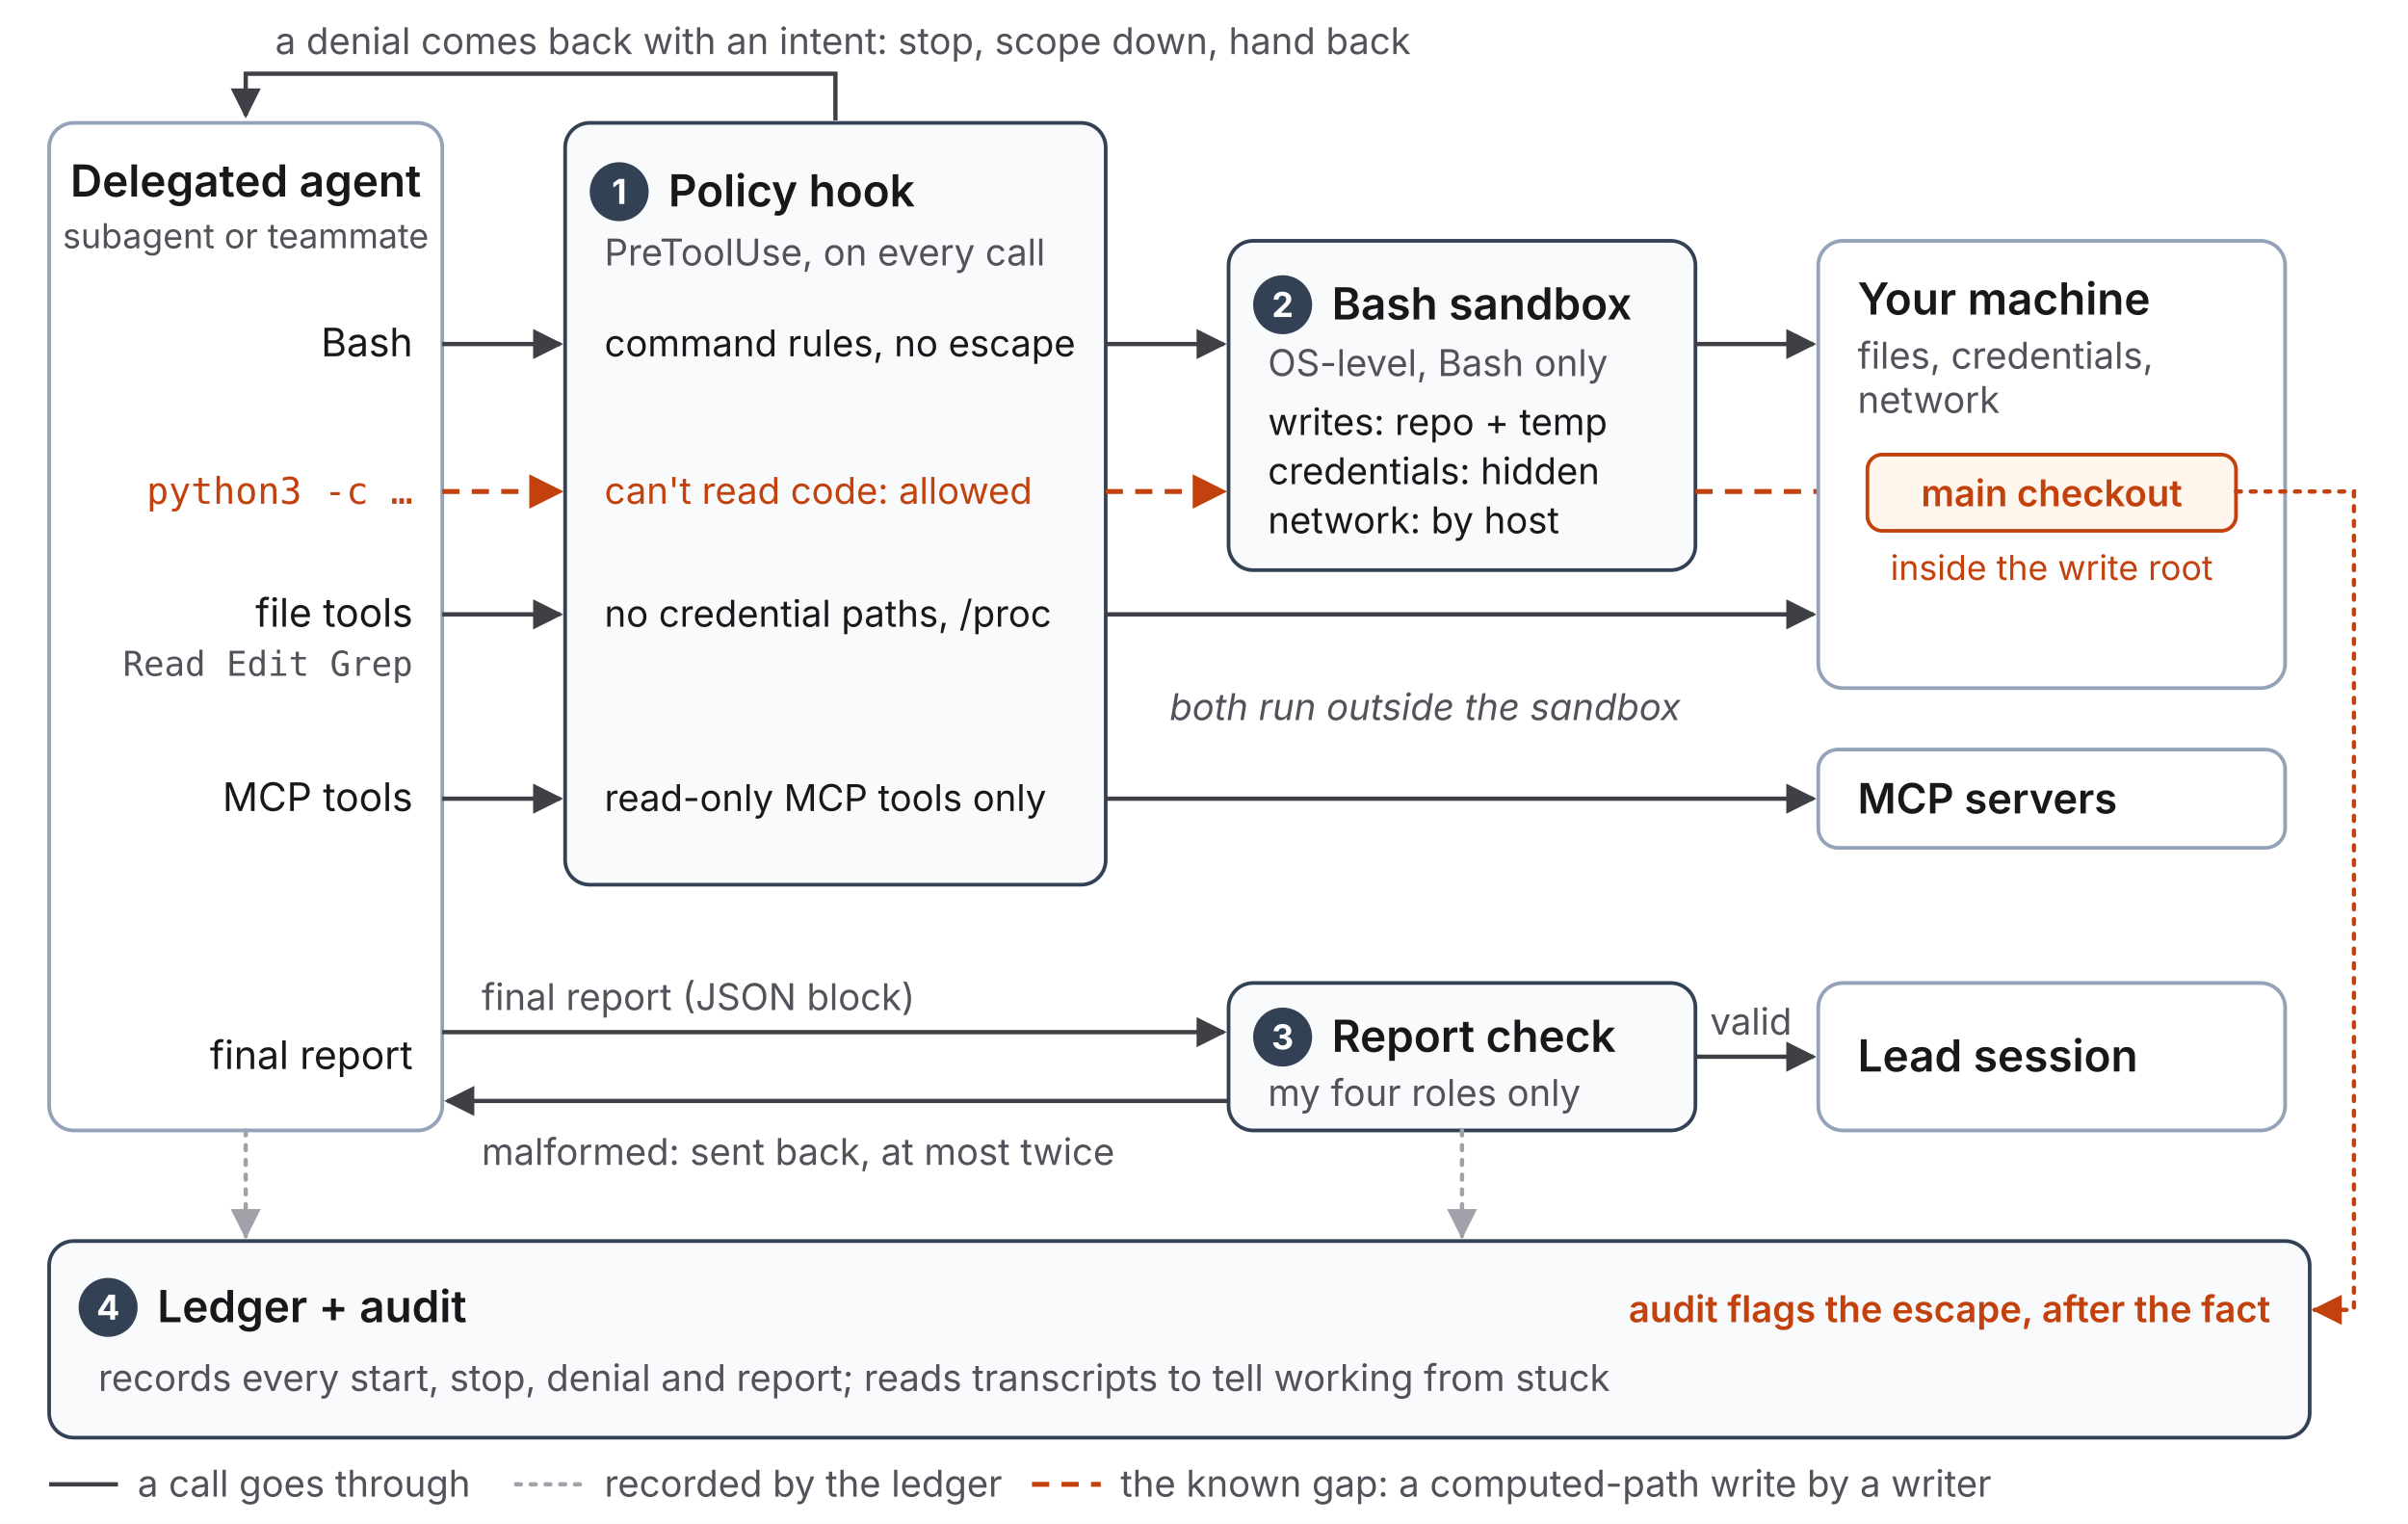
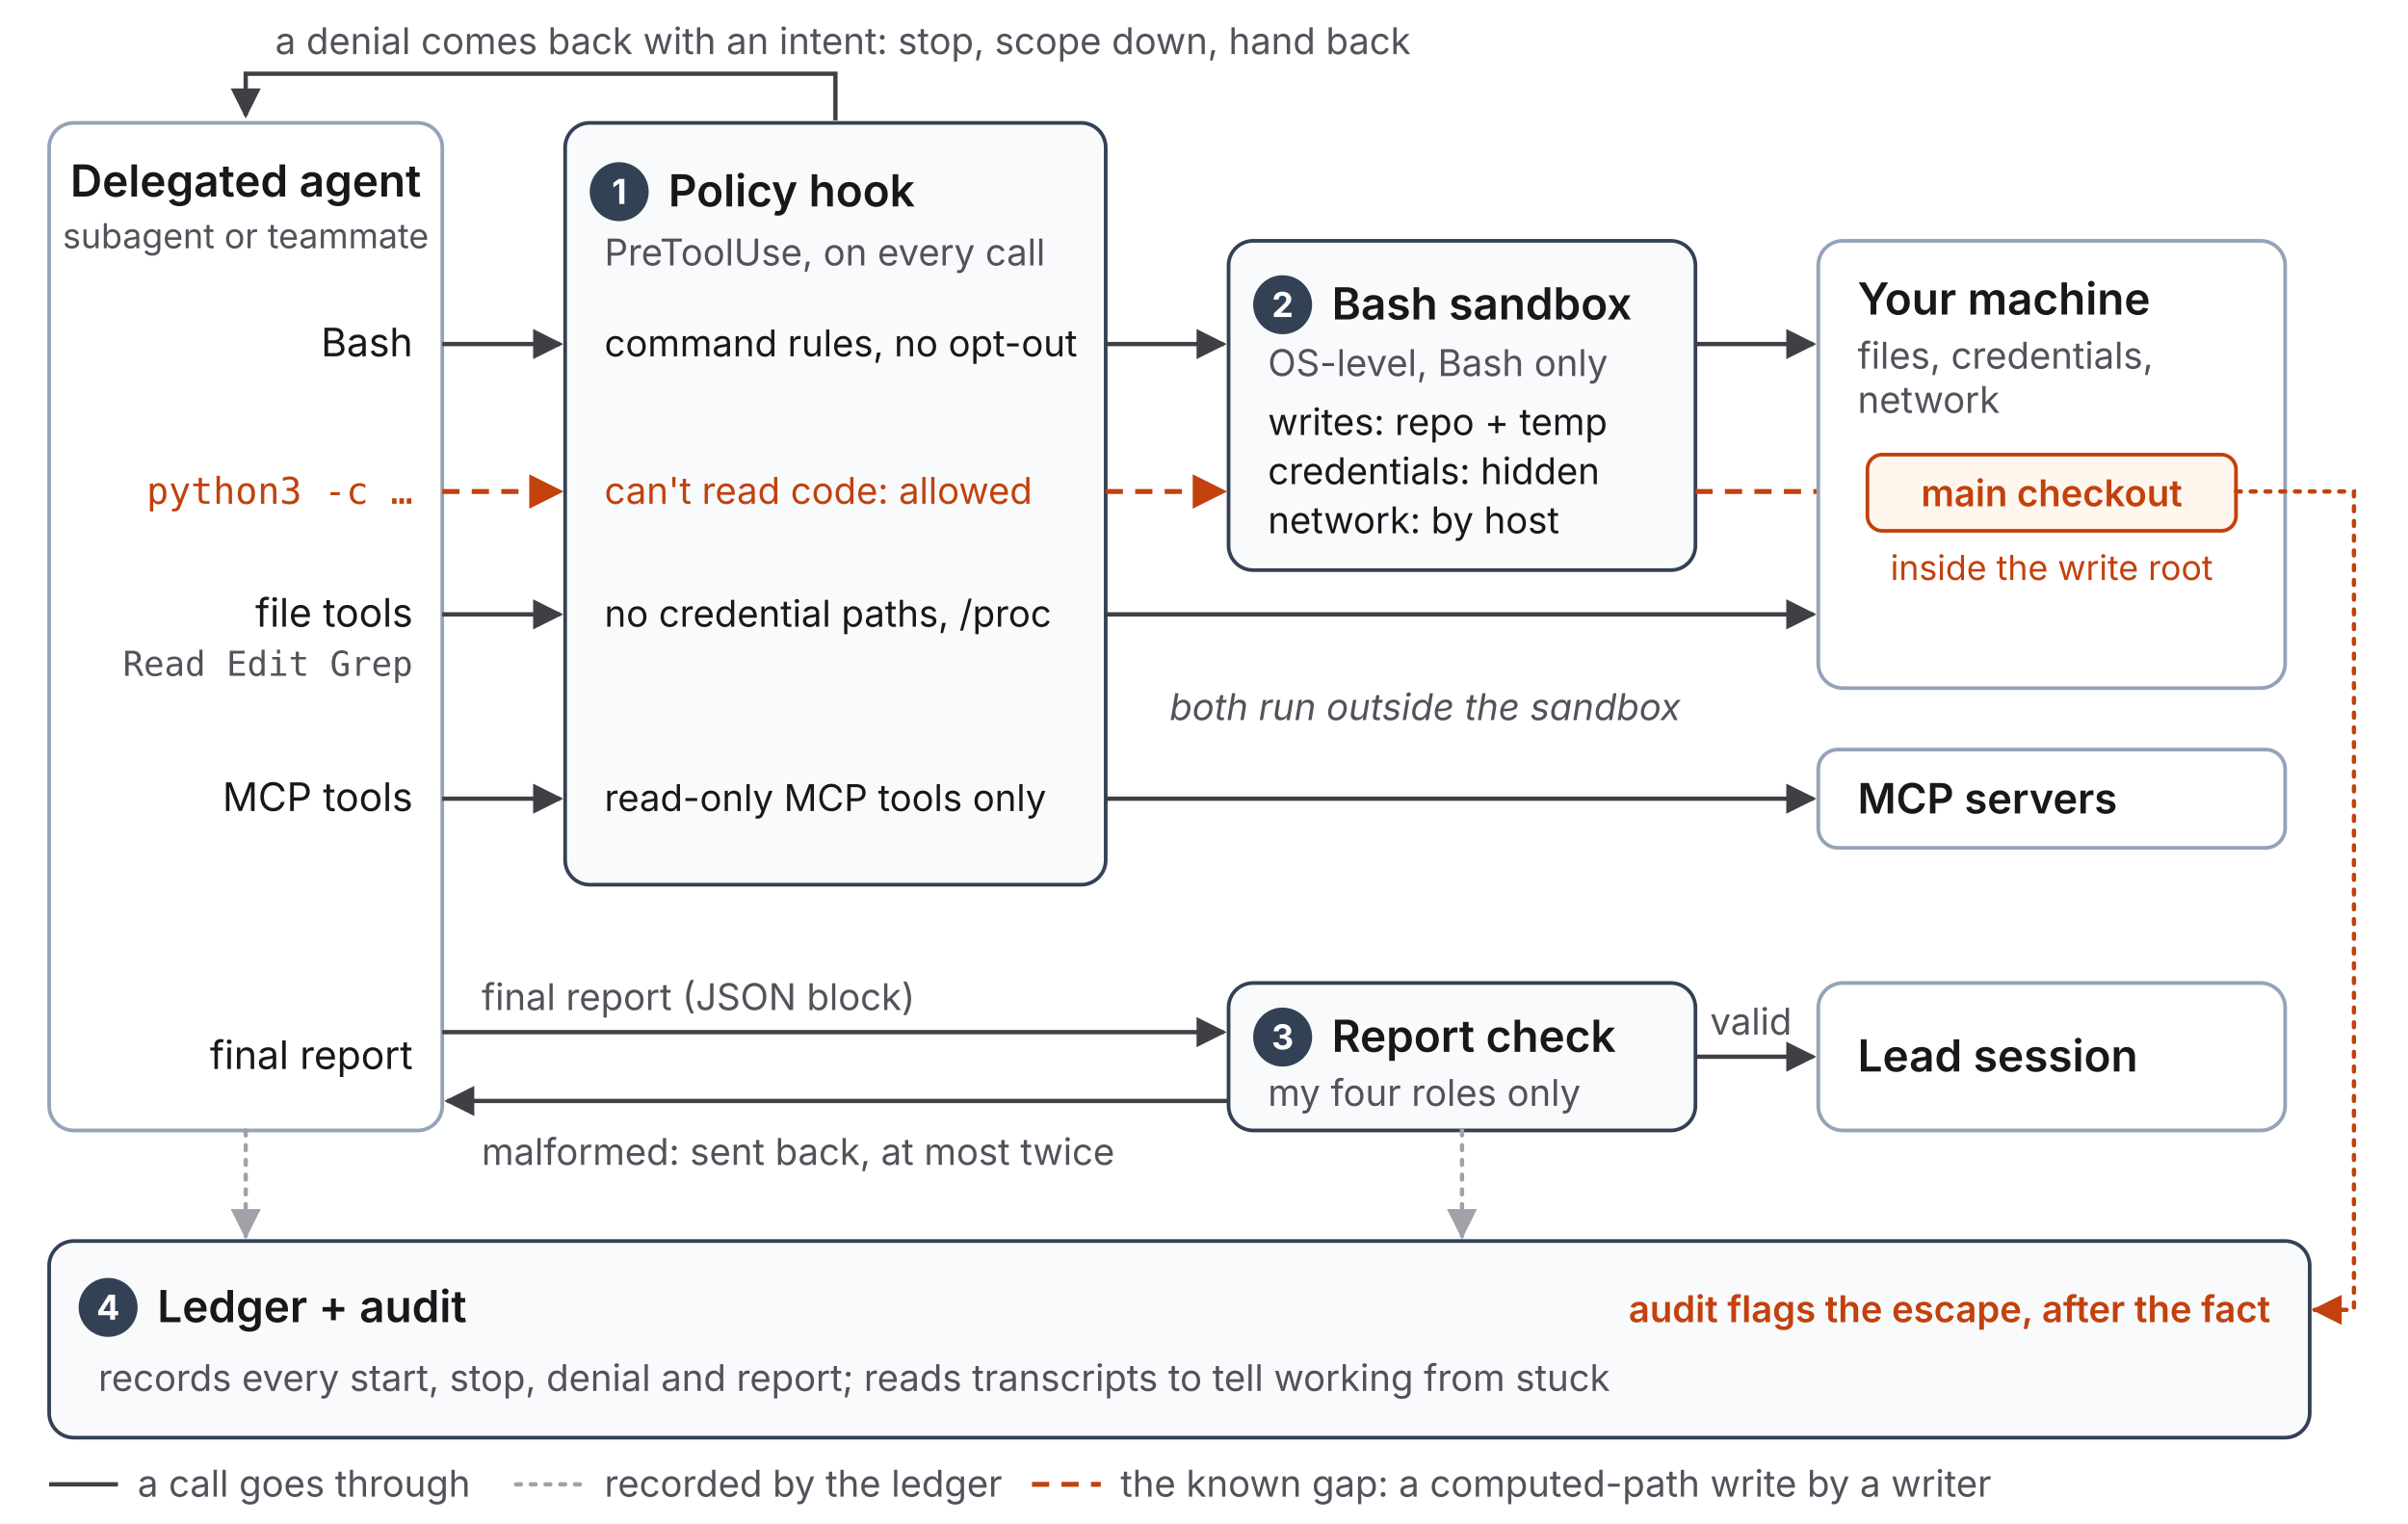
<svg xmlns="http://www.w3.org/2000/svg" viewBox="0 0 980 620" width="980" height="620" role="img" aria-label="Every tool call a delegated agent makes passes the policy hook. Only Bash also enters the OS sandbox; file and MCP tools run outside it. The final report of each of the four roles passes the report check on its way to the lead. The ledger records starts, stops and denials, and only its audit flags the known write escape: a computed-path write into the main checkout.">
  <defs>
    <marker id="arrow" viewBox="0 0 10 10" refX="9" refY="5" markerWidth="7" markerHeight="7" orient="auto-start-reverse">
      <path d="M0,0 L10,5 L0,10 z" fill="#3f3f46" />
    </marker>
    <marker id="arrow-accent" viewBox="0 0 10 10" refX="9" refY="5" markerWidth="7" markerHeight="7" orient="auto-start-reverse">
      <path d="M0,0 L10,5 L0,10 z" fill="#c2410c" />
    </marker>
    <marker id="arrow-tap" viewBox="0 0 10 10" refX="9" refY="5" markerWidth="7" markerHeight="7" orient="auto-start-reverse">
      <path d="M0,0 L10,5 L0,10 z" fill="#a1a1aa" />
    </marker>
  </defs>
  <rect width="980" height="620" fill="#ffffff" />
  <g font-family="'Ubuntu Sans', 'Inter', 'Helvetica Neue', Arial, sans-serif" fill="#18181b">
    <path d="M340,49 V30 H100 V47" fill="none" stroke="#3f3f46" stroke-width="1.75" marker-end="url(#arrow)" />
    <text x="112" y="22" font-size="15" fill="#52525b">a denial comes back with an intent: stop, scope down, hand back</text>
    <rect x="20" y="50" width="160" height="410" rx="10" fill="#ffffff" stroke="#94a3b8" stroke-width="1.5" />
    <text x="100" y="80" font-size="18" font-weight="600" text-anchor="middle">Delegated agent</text>
    <text x="100" y="101" font-size="14" fill="#52525b" text-anchor="middle">subagent or teammate</text>
    <g text-anchor="end">
      <text x="168" y="145" font-size="16">Bash</text>
      <text x="168" y="205" font-size="15" fill="#c2410c" font-family="'Ubuntu Sans Mono', 'DejaVu Sans Mono', monospace">python3 -c …</text>
      <text x="168" y="255" font-size="16">file tools</text>
      <text x="168" y="275" font-size="14" fill="#52525b" font-family="'Ubuntu Sans Mono', 'DejaVu Sans Mono', monospace">Read Edit Grep</text>
      <text x="168" y="330" font-size="16">MCP tools</text>
      <text x="168" y="435" font-size="16">final report</text>
    </g>
    <line x1="180" y1="140" x2="228" y2="140" stroke="#3f3f46" stroke-width="1.75" marker-end="url(#arrow)" />
    <line x1="180" y1="200" x2="228" y2="200" stroke="#c2410c" stroke-width="2" stroke-dasharray="7 5" marker-end="url(#arrow-accent)" />
    <line x1="180" y1="250" x2="228" y2="250" stroke="#3f3f46" stroke-width="1.75" marker-end="url(#arrow)" />
    <line x1="180" y1="325" x2="228" y2="325" stroke="#3f3f46" stroke-width="1.75" marker-end="url(#arrow)" />
    <rect x="230" y="50" width="220" height="310" rx="10" fill="#f8fafc" stroke="#334155" stroke-width="1.5" />
    <circle cx="252" cy="78" r="12" fill="#334155" />
    <text x="252" y="83" font-size="14" font-weight="700" fill="#ffffff" text-anchor="middle">1</text>
    <text x="272" y="84" font-size="18" font-weight="600">Policy hook</text>
    <text x="246" y="108" font-size="15" fill="#52525b">PreToolUse, on every call</text>
-     <text x="246" y="145" font-size="15">command rules, no escape</text>
+     <text x="246" y="145" font-size="15">command rules, no opt-out</text>
    <text x="246" y="205" font-size="15" fill="#c2410c">can't read code: allowed</text>
    <text x="246" y="255" font-size="15">no credential paths, /proc</text>
    <text x="246" y="330" font-size="15">read-only MCP tools only</text>
    <line x1="450" y1="140" x2="498" y2="140" stroke="#3f3f46" stroke-width="1.75" marker-end="url(#arrow)" />
    <line x1="450" y1="200" x2="498" y2="200" stroke="#c2410c" stroke-width="2" stroke-dasharray="7 5" marker-end="url(#arrow-accent)" />
    <rect x="500" y="98" width="190" height="134" rx="10" fill="#f8fafc" stroke="#334155" stroke-width="1.5" />
    <circle cx="522" cy="124" r="12" fill="#334155" />
    <text x="522" y="129" font-size="14" font-weight="700" fill="#ffffff" text-anchor="middle">2</text>
    <text x="542" y="130" font-size="18" font-weight="600">Bash sandbox</text>
    <text x="516" y="153" font-size="15" fill="#52525b">OS-level, Bash only</text>
    <text x="516" y="177" font-size="15">writes: repo + temp</text>
    <text x="516" y="197" font-size="15">credentials: hidden</text>
    <text x="516" y="217" font-size="15">network: by host</text>
    <line x1="450" y1="250" x2="738" y2="250" stroke="#3f3f46" stroke-width="1.75" marker-end="url(#arrow)" />
    <line x1="450" y1="325" x2="738" y2="325" stroke="#3f3f46" stroke-width="1.75" marker-end="url(#arrow)" />
    <text x="476" y="293" font-size="15" font-style="italic" fill="#52525b">both run outside the sandbox</text>
    <line x1="690" y1="140" x2="738" y2="140" stroke="#3f3f46" stroke-width="1.75" marker-end="url(#arrow)" />
    <line x1="690" y1="200" x2="758" y2="200" stroke="#c2410c" stroke-width="2" stroke-dasharray="7 5" marker-end="url(#arrow-accent)" />
    <rect x="740" y="98" width="190" height="182" rx="10" fill="#ffffff" stroke="#94a3b8" stroke-width="1.5" />
    <text x="756" y="128" font-size="18" font-weight="600">Your machine</text>
    <text x="756" y="150" font-size="15" fill="#52525b">files, credentials,</text>
    <text x="756" y="168" font-size="15" fill="#52525b">network</text>
    <rect x="760" y="185" width="150" height="31" rx="6" fill="#fff7ed" stroke="#c2410c" stroke-width="1.5" />
    <text x="835" y="206" font-size="15" font-weight="600" fill="#c2410c" text-anchor="middle">main checkout</text>
    <text x="835" y="236" font-size="14" fill="#c2410c" text-anchor="middle">inside the write root</text>
    <rect x="740" y="305" width="190" height="40" rx="8" fill="#ffffff" stroke="#94a3b8" stroke-width="1.5" />
    <text x="756" y="331" font-size="17" font-weight="600">MCP servers</text>
    <line x1="180" y1="420" x2="498" y2="420" stroke="#3f3f46" stroke-width="1.75" marker-end="url(#arrow)" />
    <text x="196" y="411" font-size="15" fill="#52525b">final report (JSON block)</text>
    <line x1="500" y1="448" x2="182" y2="448" stroke="#3f3f46" stroke-width="1.75" marker-end="url(#arrow)" />
    <text x="196" y="474" font-size="15" fill="#52525b">malformed: sent back, at most twice</text>
    <rect x="500" y="400" width="190" height="60" rx="10" fill="#f8fafc" stroke="#334155" stroke-width="1.5" />
    <circle cx="522" cy="422" r="12" fill="#334155" />
    <text x="522" y="427" font-size="14" font-weight="700" fill="#ffffff" text-anchor="middle">3</text>
    <text x="542" y="428" font-size="18" font-weight="600">Report check</text>
    <text x="516" y="450" font-size="15" fill="#52525b">my four roles only</text>
    <line x1="690" y1="430" x2="738" y2="430" stroke="#3f3f46" stroke-width="1.75" marker-end="url(#arrow)" />
    <text x="696" y="421" font-size="15" fill="#52525b">valid</text>
    <rect x="740" y="400" width="190" height="60" rx="10" fill="#ffffff" stroke="#94a3b8" stroke-width="1.5" />
    <text x="756" y="436" font-size="18" font-weight="600">Lead session</text>
    <line x1="100" y1="460" x2="100" y2="503" stroke="#a1a1aa" stroke-width="1.75" stroke-dasharray="2 4" stroke-linecap="round" marker-end="url(#arrow-tap)" />
    <line x1="595" y1="460" x2="595" y2="503" stroke="#a1a1aa" stroke-width="1.75" stroke-dasharray="2 4" stroke-linecap="round" marker-end="url(#arrow-tap)" />
    <path d="M910,200 H958 V533 H942" fill="none" stroke="#c2410c" stroke-width="1.75" stroke-dasharray="2 4" stroke-linecap="round" marker-end="url(#arrow-accent)" />
    <rect x="20" y="505" width="920" height="80" rx="10" fill="#f8fafc" stroke="#334155" stroke-width="1.5" />
    <circle cx="44" cy="532" r="12" fill="#334155" />
    <text x="44" y="537" font-size="14" font-weight="700" fill="#ffffff" text-anchor="middle">4</text>
    <text x="64" y="538" font-size="18" font-weight="600">Ledger + audit</text>
    <text x="924" y="538" font-size="15" font-weight="600" fill="#c2410c" text-anchor="end">audit flags the escape, after the fact</text>
    <text x="40" y="566" font-size="15" fill="#52525b">records every start, stop, denial and report; reads transcripts to tell working from stuck</text>
    <g font-size="15" fill="#52525b">
      <line x1="20" y1="604" x2="48" y2="604" stroke="#3f3f46" stroke-width="1.75" />
      <text x="56" y="609">a call goes through</text>
      <line x1="210" y1="604" x2="238" y2="604" stroke="#a1a1aa" stroke-width="1.75" stroke-dasharray="2 4" stroke-linecap="round" />
      <text x="246" y="609">recorded by the ledger</text>
      <line x1="420" y1="604" x2="448" y2="604" stroke="#c2410c" stroke-width="2" stroke-dasharray="7 5" />
      <text x="456" y="609">the known gap: a computed-path write by a writer</text>
    </g>
  </g>
</svg>
